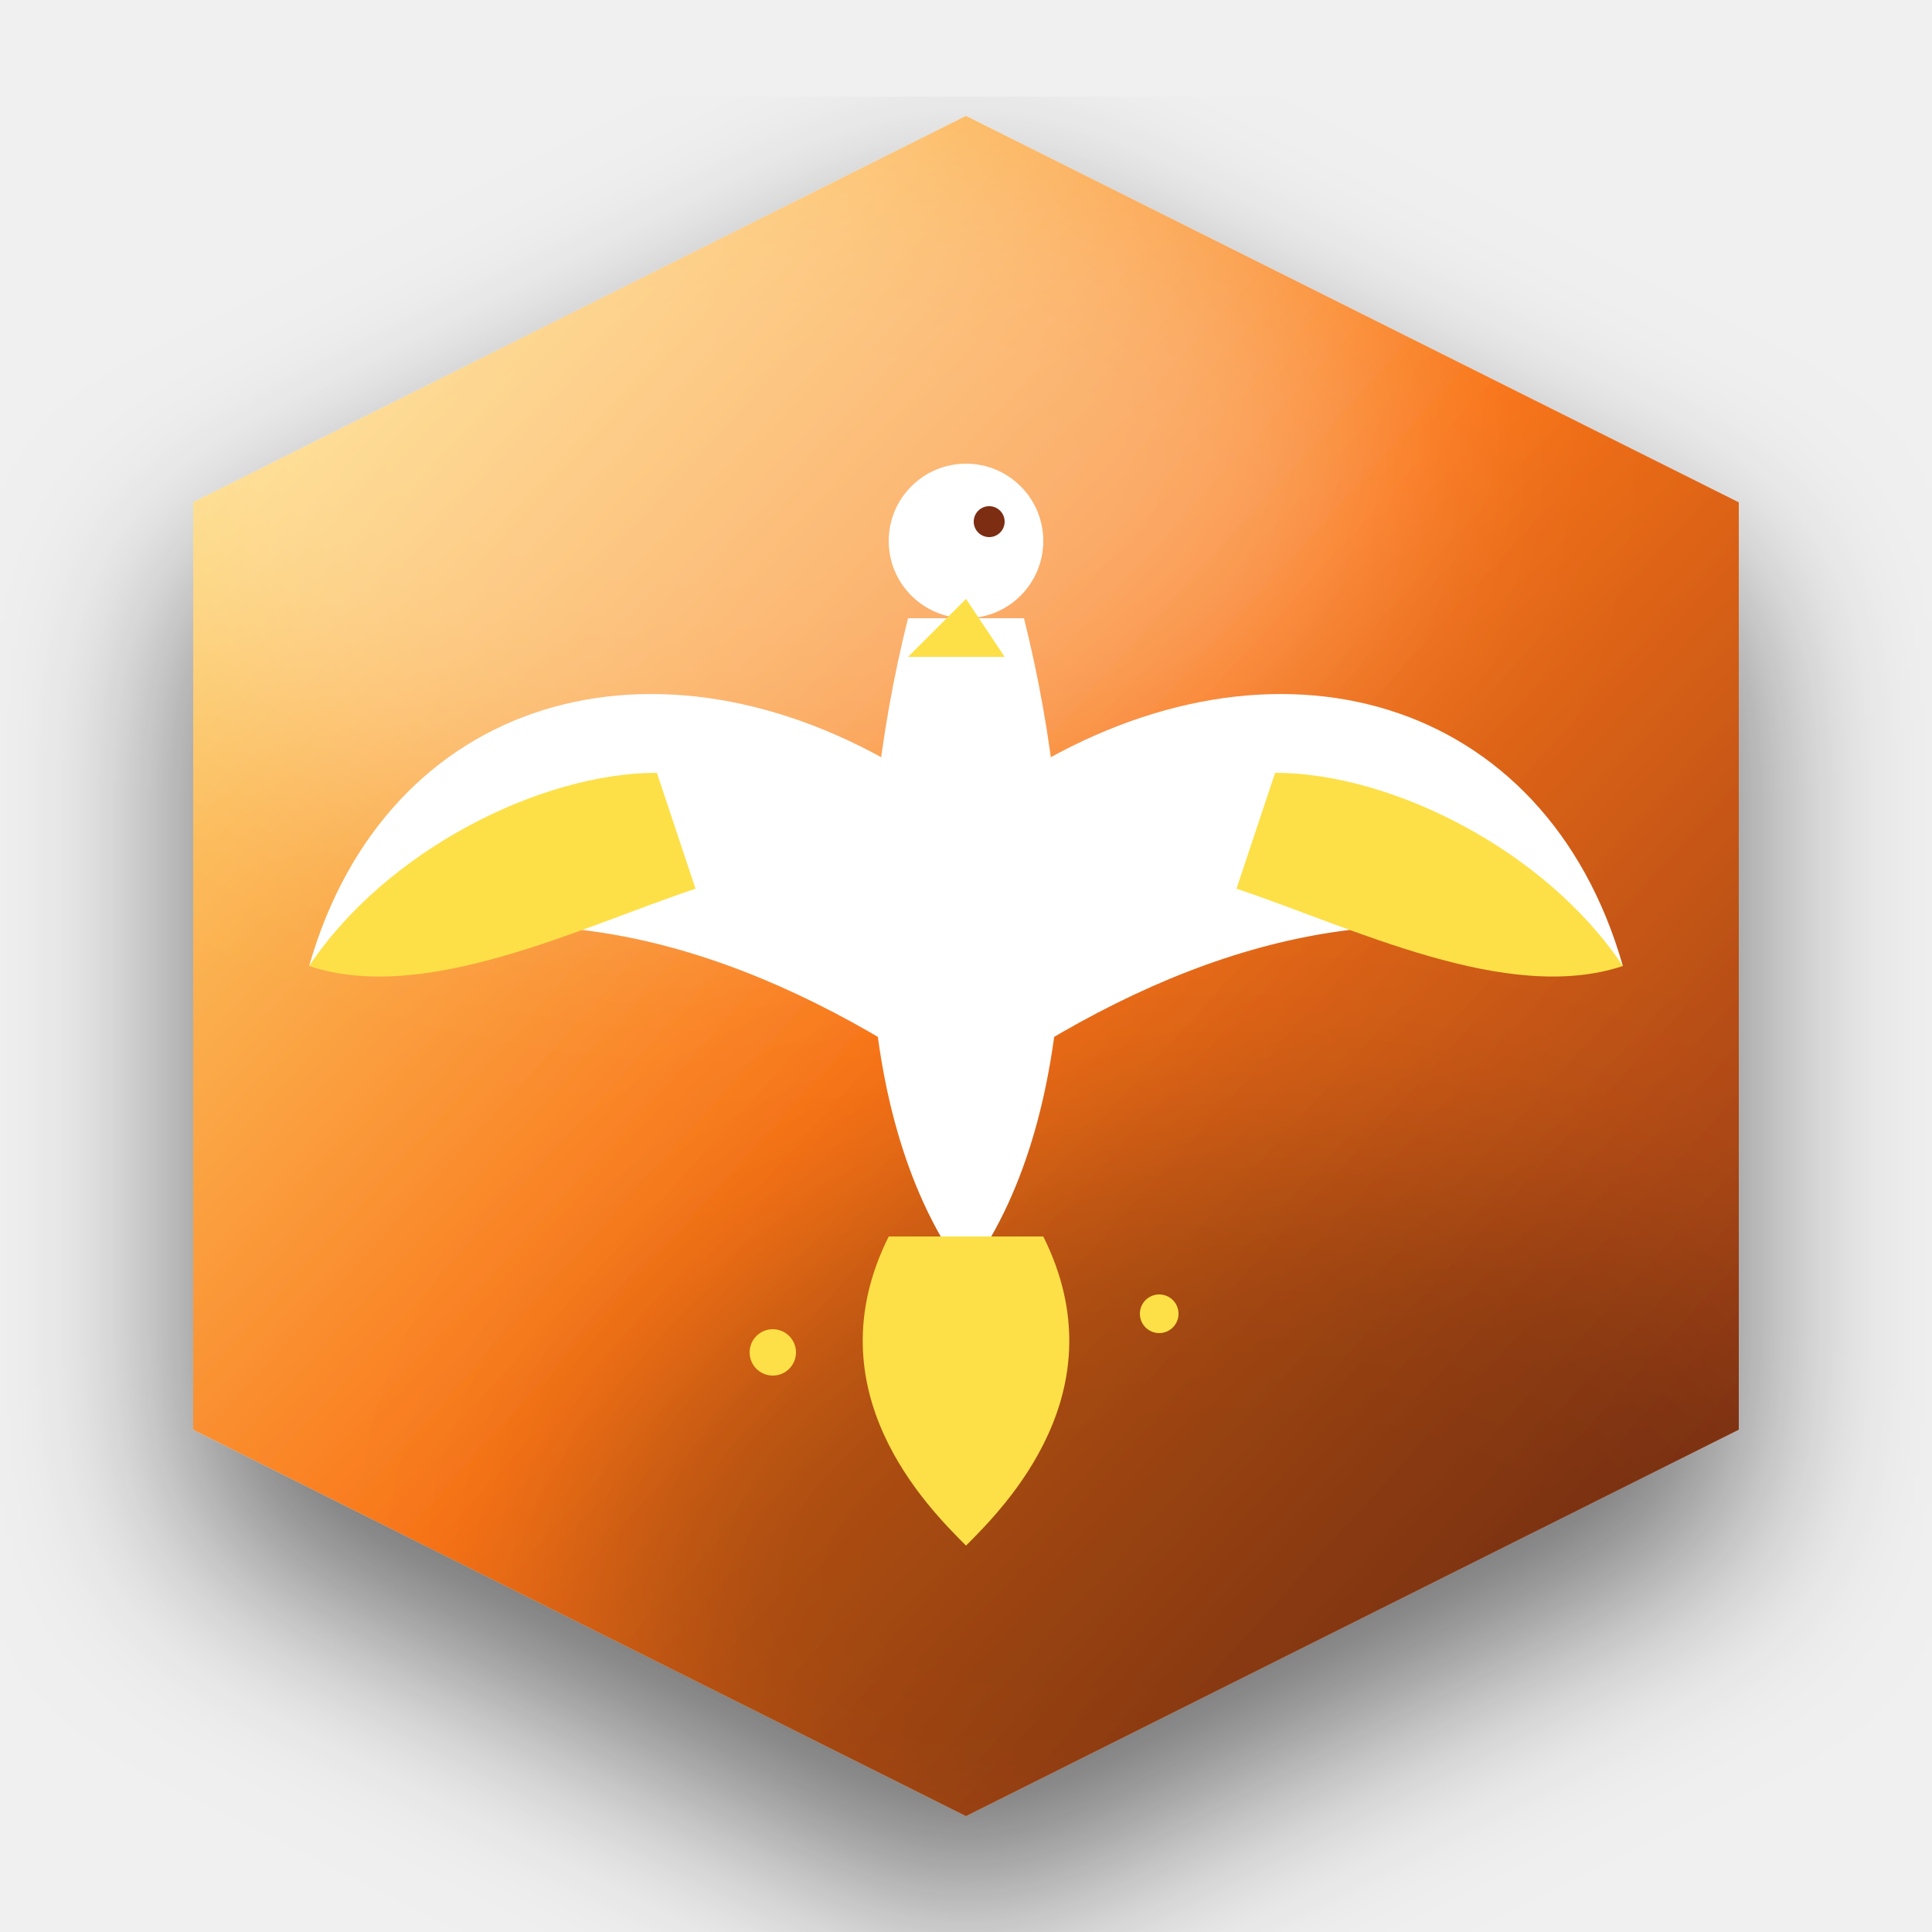
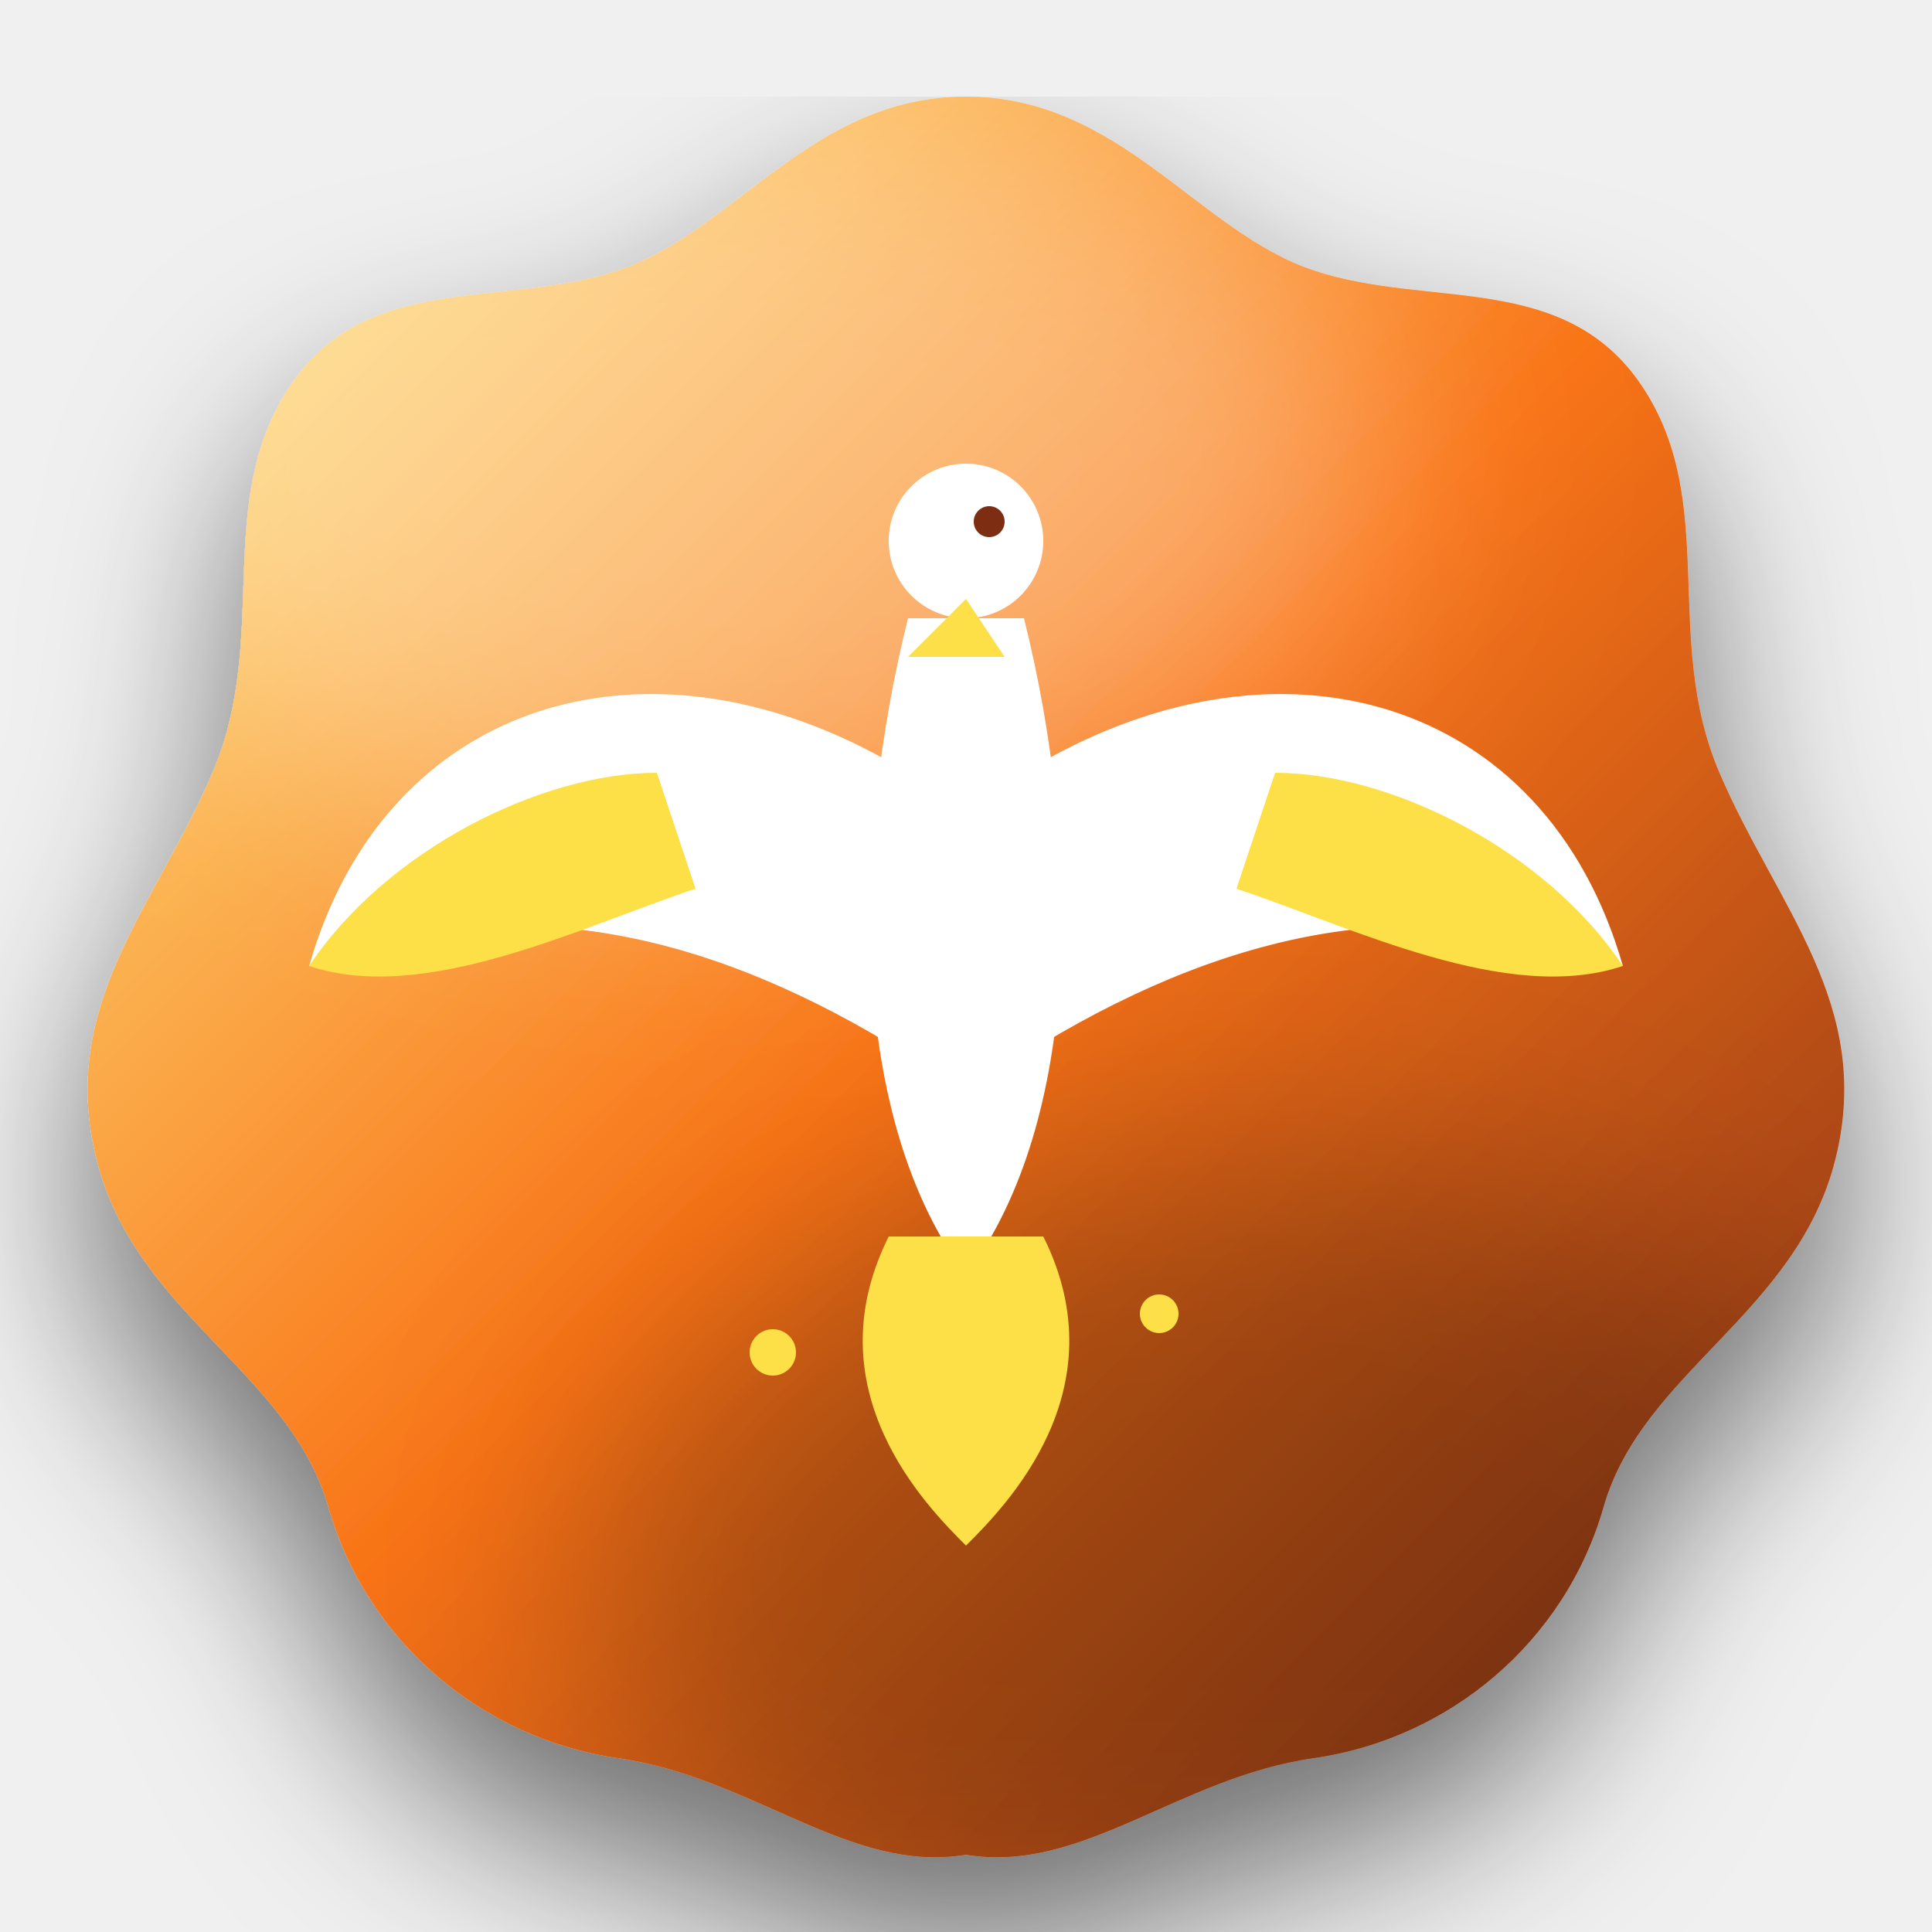
<svg xmlns="http://www.w3.org/2000/svg" viewBox="0 0 100 100" width="24" height="24">
  <defs>
    <linearGradient id="bg-phrising" x1="0%" y1="0%" x2="100%" y2="100%">
      <stop offset="0%" stop-color="#fef08a" />
      <stop offset="50%" stop-color="#f97316" />
      <stop offset="100%" stop-color="#7c2d12" />
    </linearGradient>
    <filter id="shadow-phrising" x="-20%" y="-20%" width="140%" height="140%">
      <feDropShadow dx="0" dy="5" stdDeviation="5" flood-color="#000" flood-opacity="0.55" />
    </filter>
    <clipPath id="clip-phrising">
-       <polygon points="50,6 90,26 90,74 50,94 10,74 10,26" />
+       <path d="M50 5 C58 5 62 12 68 14 C74 16 81 14 85 20 C89 26 86 33 89 40 C92 47 97 52 95 60 C93 68 85 71 83 78 C81 85 75 90 68 91 C61 92 56 97 50 96 C44 97 39 92 32 91 C25 90 19 85 17 78 C15 71 7 68 5 60 C3 52 8 47 11 40 C14 33 11 26 15 20 C19 14 26 16 32 14 C38 12 42 5 50 5 Z" />
    </clipPath>
    <filter id="soft-phrising" x="-50%" y="-50%" width="200%" height="200%">
      <feGaussianBlur stdDeviation="6" />
    </filter>
  </defs>
-   <polygon filter="url(#shadow-phrising)" fill="url(#bg-phrising)" points="50,6 90,26 90,74 50,94 10,74 10,26" />
+   <path filter="url(#shadow-phrising)" fill="url(#bg-phrising)" d="M50 5 C58 5 62 12 68 14 C74 16 81 14 85 20 C89 26 86 33 89 40 C92 47 97 52 95 60 C93 68 85 71 83 78 C81 85 75 90 68 91 C61 92 56 97 50 96 C44 97 39 92 32 91 C25 90 19 85 17 78 C15 71 7 68 5 60 C3 52 8 47 11 40 C14 33 11 26 15 20 C19 14 26 16 32 14 C38 12 42 5 50 5 Z" />
  <g clip-path="url(#clip-phrising)">
    <ellipse cx="38" cy="24" rx="34" ry="20" fill="#ffffff" opacity="0.3" filter="url(#soft-phrising)" />
    <ellipse cx="64" cy="82" rx="34" ry="22" fill="#000000" opacity="0.22" filter="url(#soft-phrising)" />
  </g>
  <g transform="translate(50,50)">
    <path d="M-3 -10 C-16 -18 -30 -14 -34 0 C-24 -4 -14 -2 -4 4 Z" fill="#ffffff" />
    <path d="M-34 0 C-30 -6 -22 -10 -16 -10 L-14 -4 C-20 -2 -28 2 -34 0 Z" fill="#fde047" />
    <path d="M3 -10 C16 -18 30 -14 34 0 C24 -4 14 -2 4 4 Z" fill="#ffffff" />
    <path d="M34 0 C30 -6 22 -10 16 -10 L14 -4 C20 -2 28 2 34 0 Z" fill="#fde047" />
    <path d="M-3 -18 C-6 -6 -6 8 0 16 C6 8 6 -6 3 -18 Z" fill="#ffffff" />
    <circle cx="0" cy="-22" r="4" fill="#ffffff" />
    <polygon points="0,-19 -3,-16 2,-16" fill="#fde047" />
    <circle cx="1.2" cy="-23" r="0.8" fill="#7c2d12" />
    <path d="M-4 14 C-8 22 -2 28 0 30 C2 28 8 22 4 14 Z" fill="#fde047" />
    <circle cx="-10" cy="20" r="1.2" fill="#fde047" />
    <circle cx="10" cy="18" r="1" fill="#fde047" />
  </g>
</svg>
